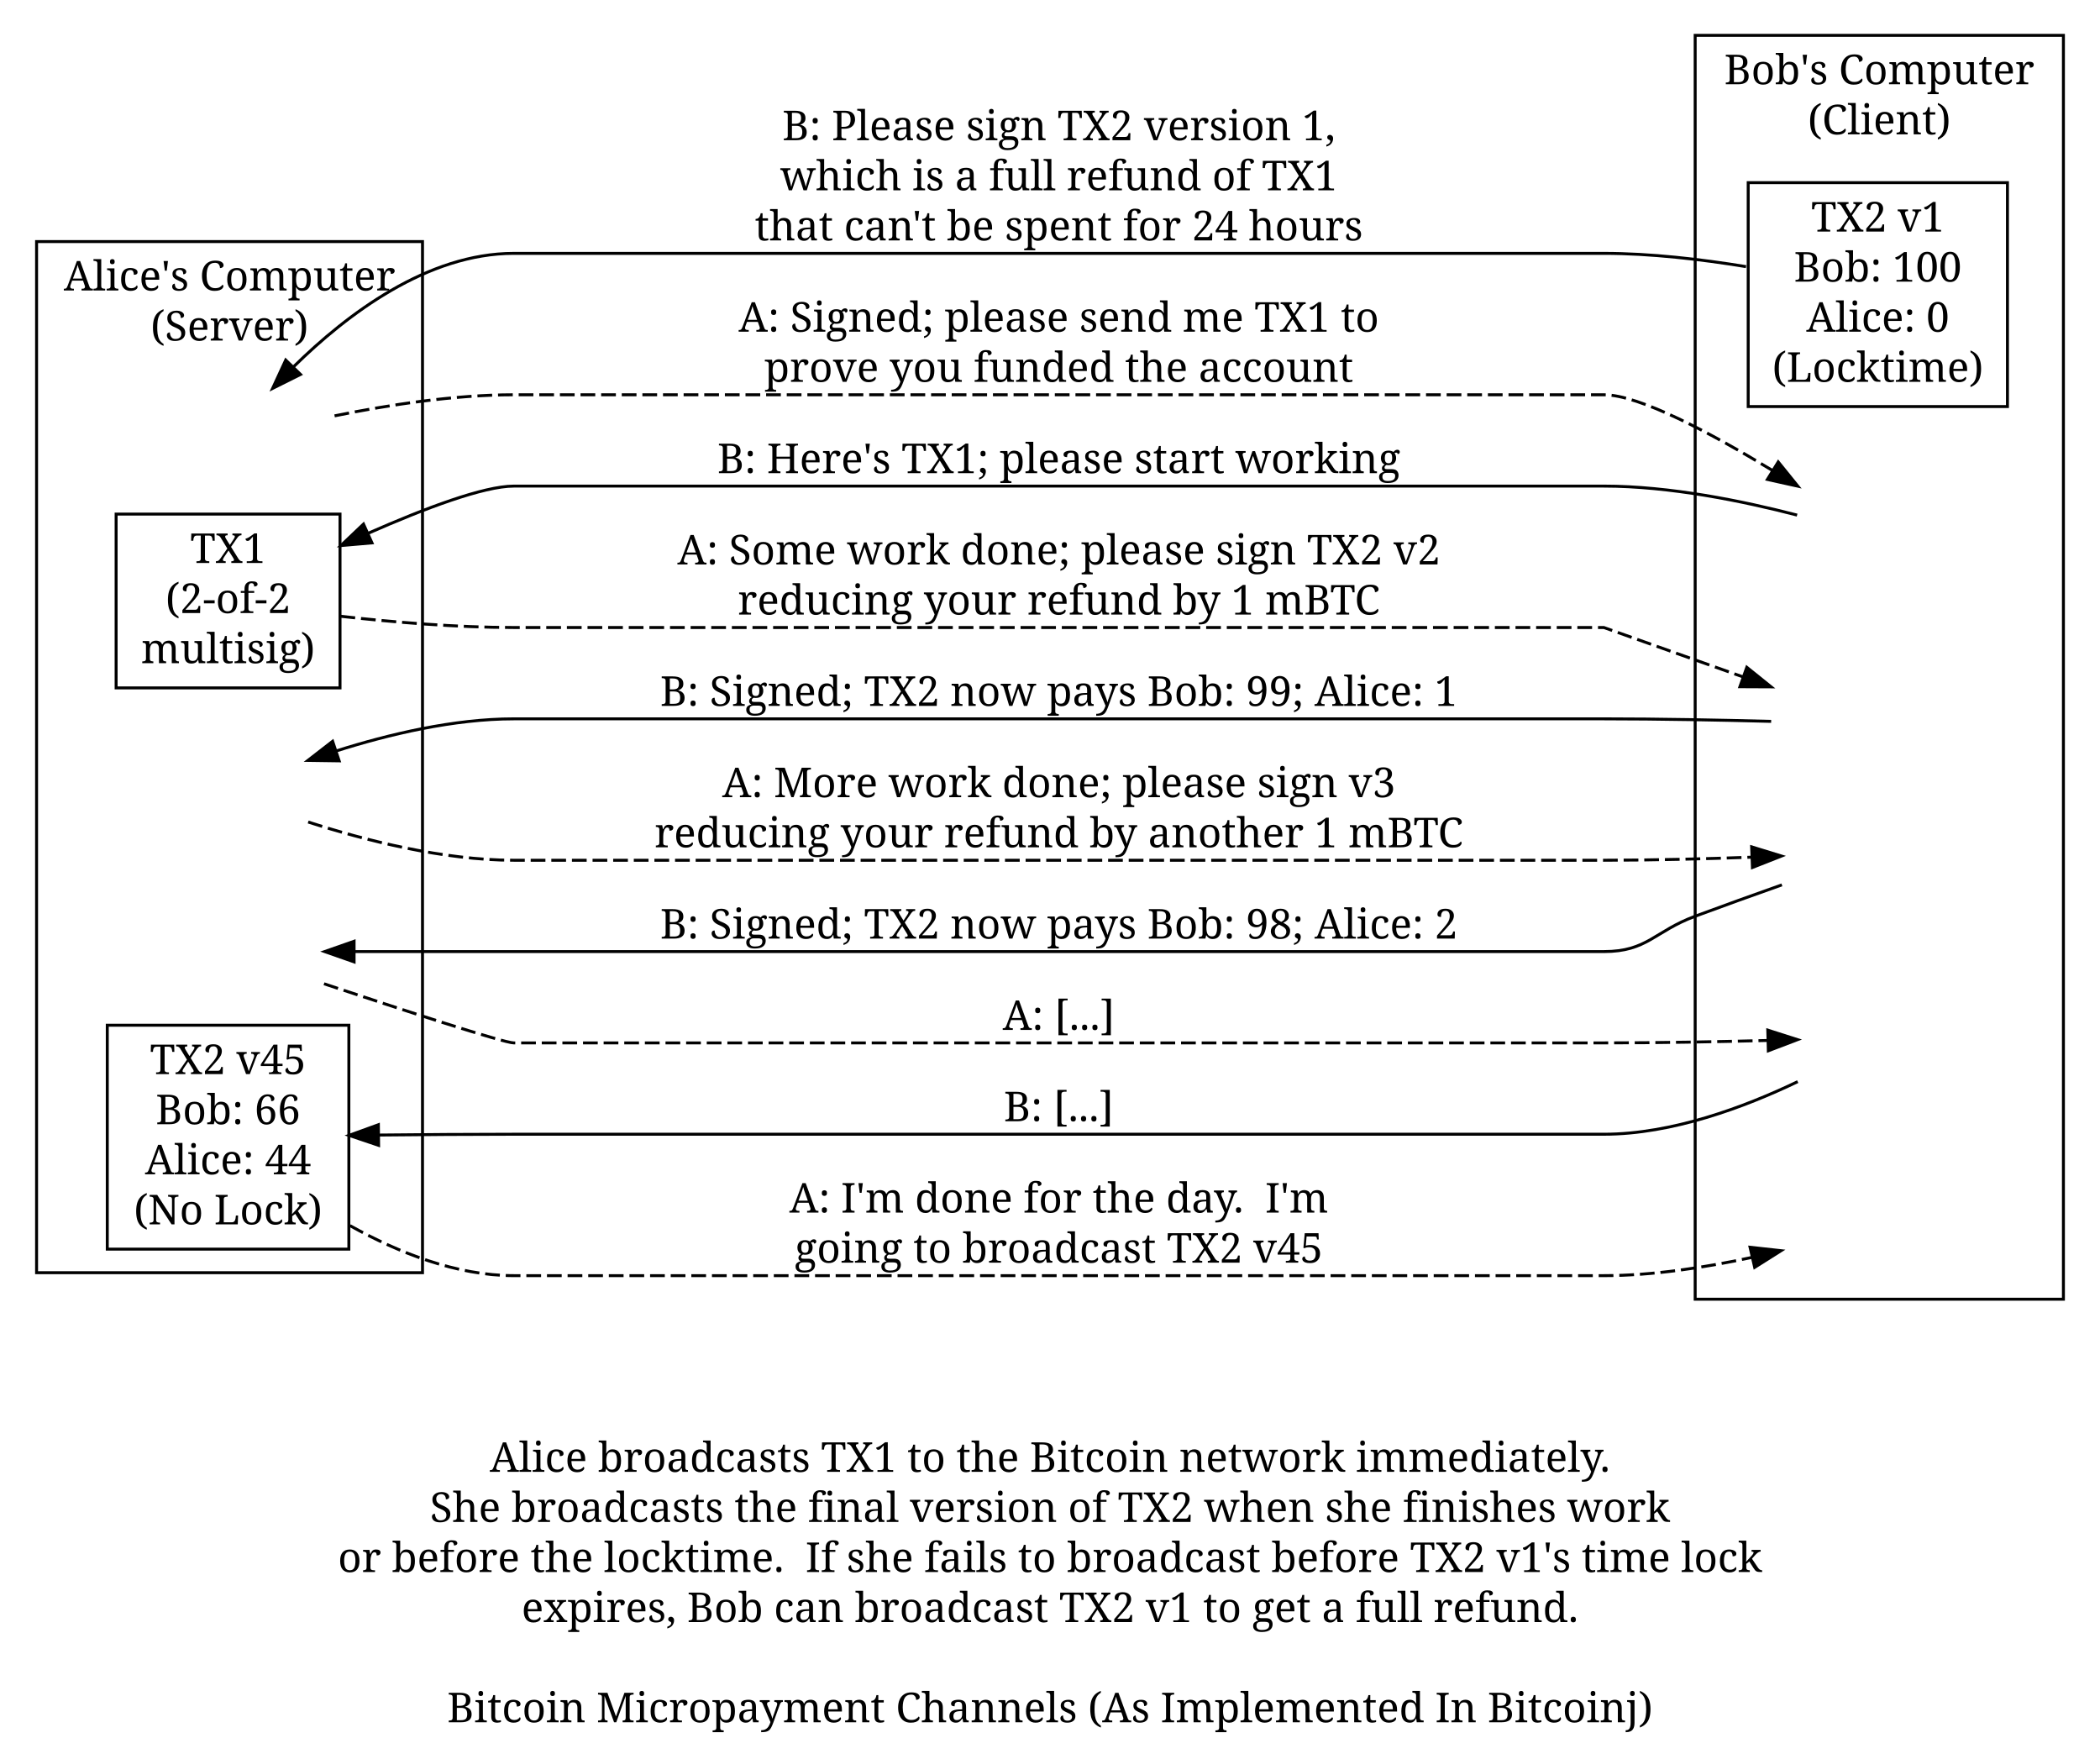
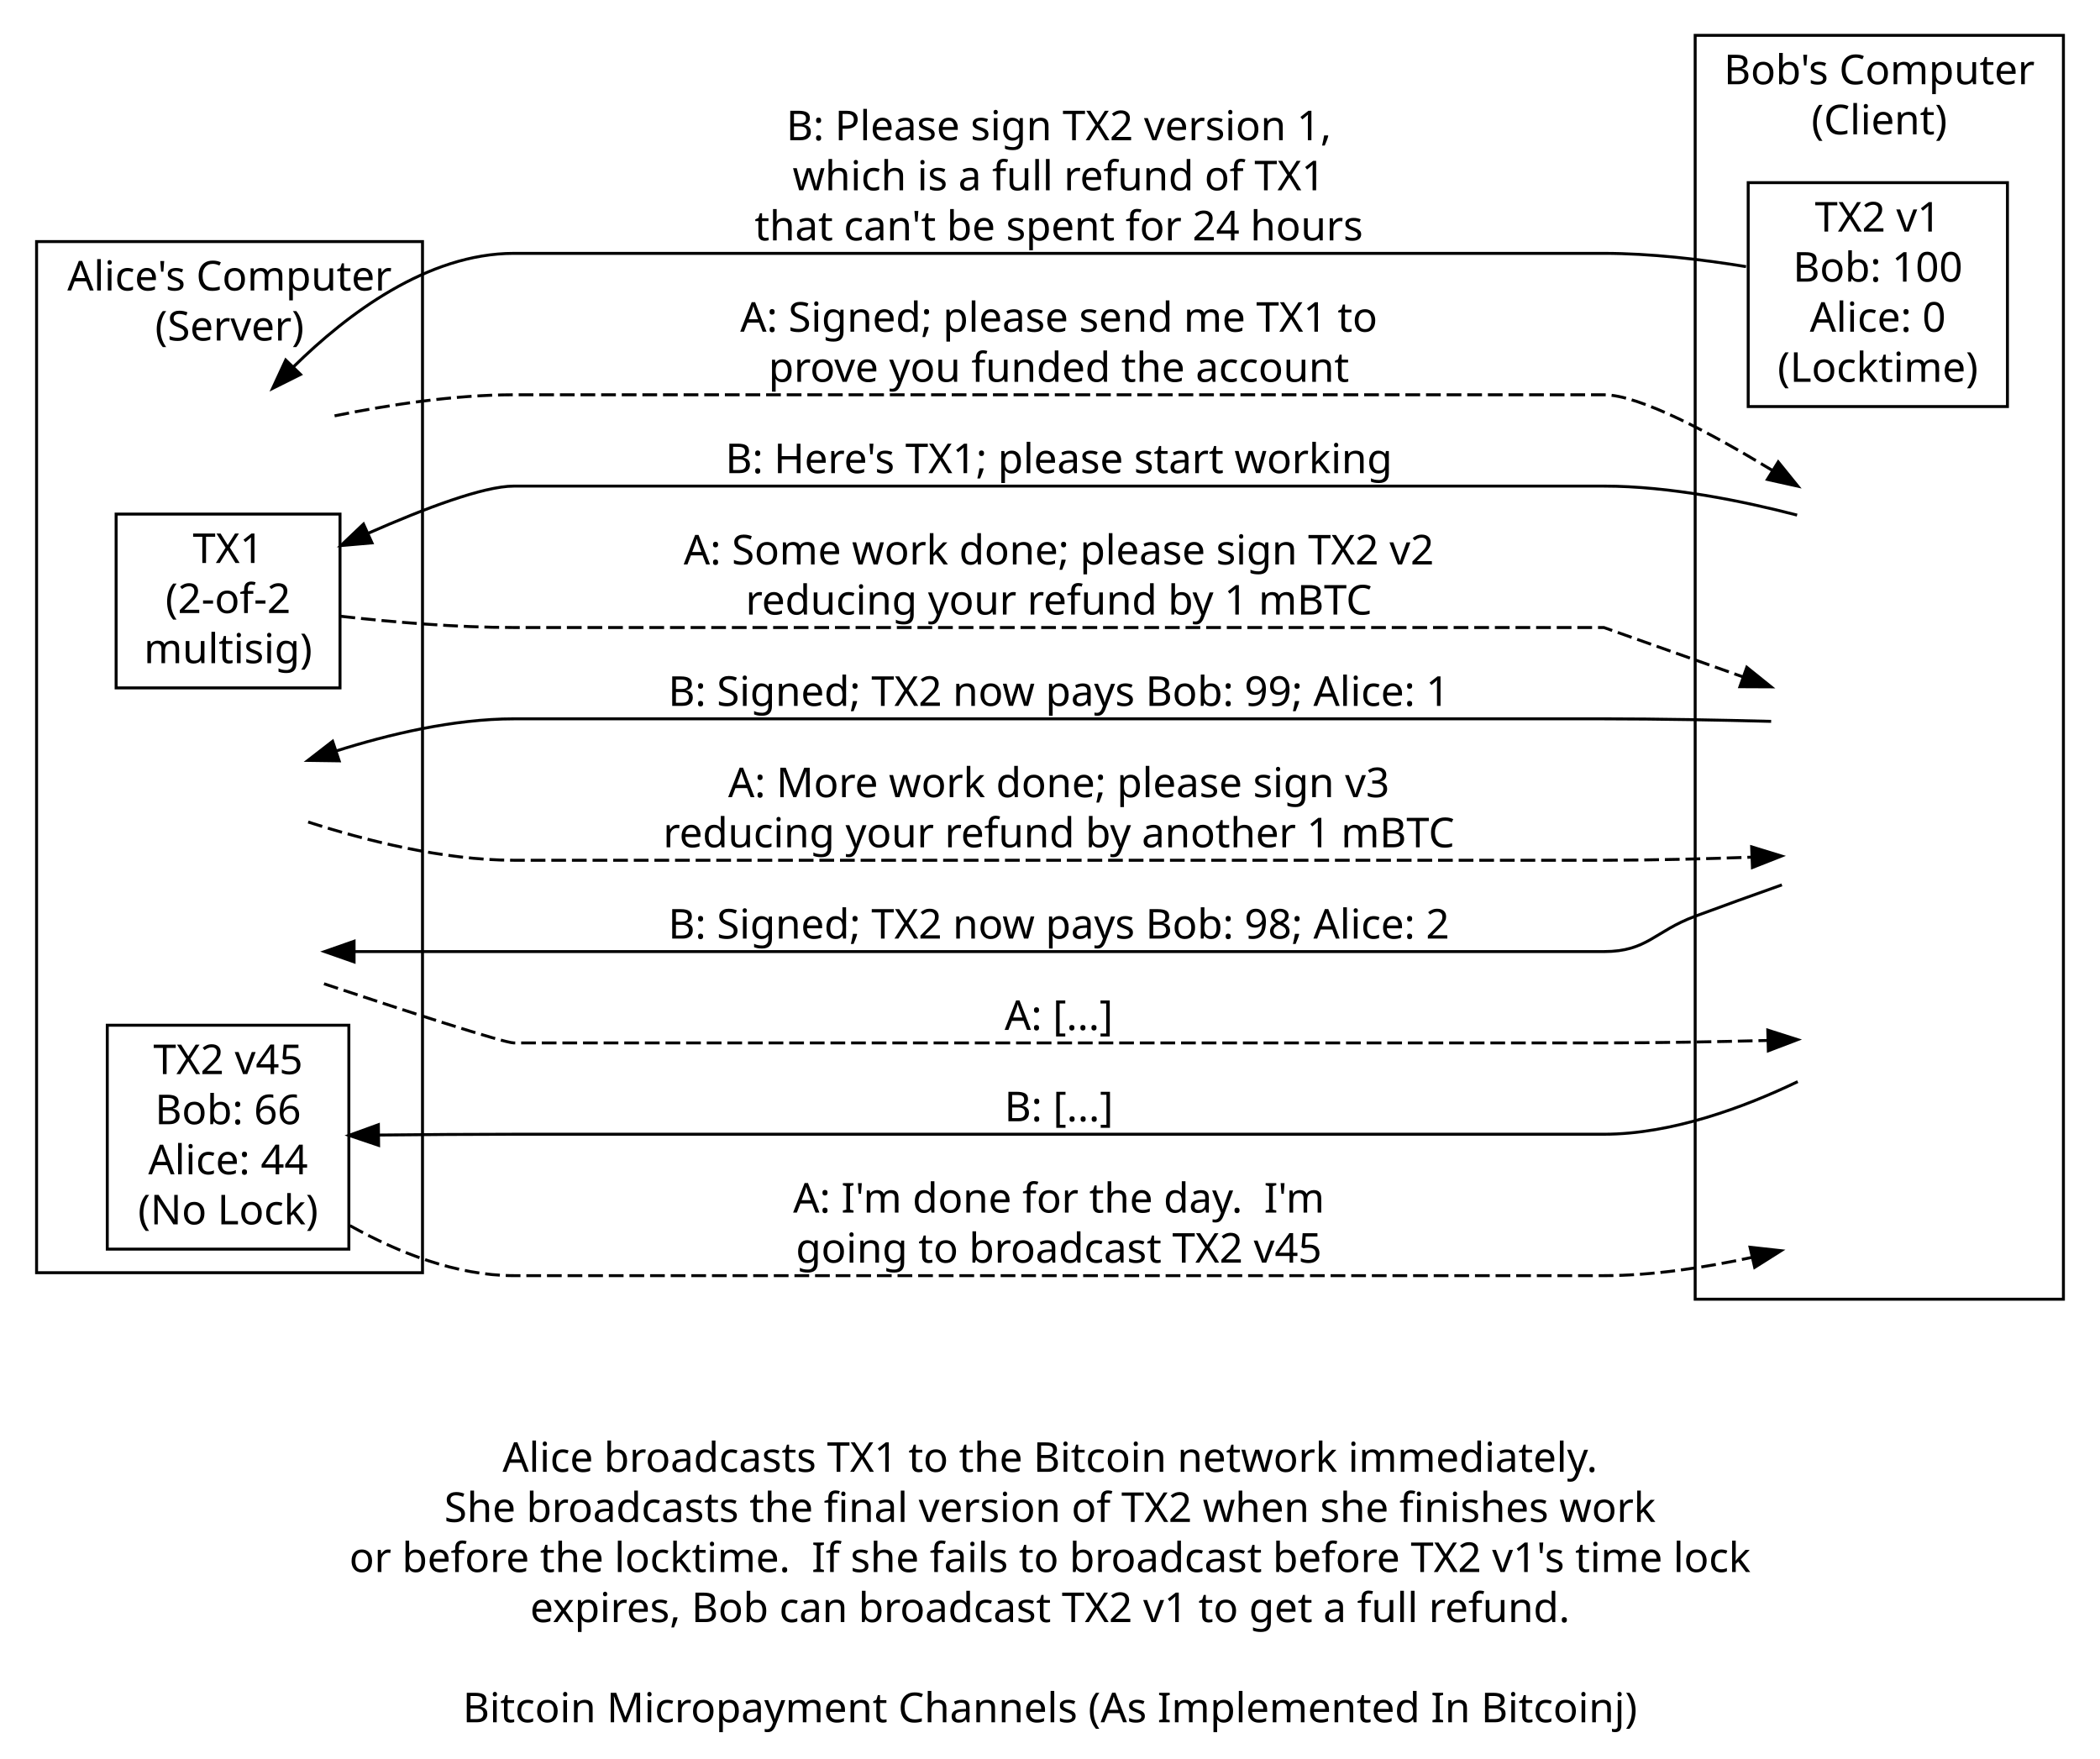
<svg xmlns="http://www.w3.org/2000/svg" width="480pt" height="402pt" viewBox="0.00 0.00 480.00 402.47">
  <g id="graph1" class="graph" transform="scale(0.674157 0.674157) rotate(0) translate(4 593)">
    <polygon fill="white" stroke="white" points="-4,5 -4,-593 709,-593 709,5 -4,5" />
-     <text text-anchor="middle" x="352" y="-127.4" font-family="Times Roman,serif" font-size="14.00"> </text>
-     <text text-anchor="middle" x="352" y="-110.4" font-family="Times Roman,serif" font-size="14.00"> </text>
-     <text text-anchor="middle" x="352" y="-93.4" font-family="Times Roman,serif" font-size="14.00">Alice broadcasts TX1 to the Bitcoin network immediately.</text>
-     <text text-anchor="middle" x="352" y="-76.4" font-family="Times Roman,serif" font-size="14.00">She broadcasts the final version of TX2 when she finishes work</text>
-     <text text-anchor="middle" x="352" y="-59.4" font-family="Times Roman,serif" font-size="14.00">or before the locktime.  If she fails to broadcast before TX2 v1's time lock</text>
-     <text text-anchor="middle" x="352" y="-42.4" font-family="Times Roman,serif" font-size="14.00">expires, Bob can broadcast TX2 v1 to get a full refund.</text>
-     <text text-anchor="middle" x="352" y="-25.4" font-family="Times Roman,serif" font-size="14.00"> </text>
-     <text text-anchor="middle" x="352" y="-8.4" font-family="Times Roman,serif" font-size="14.00">Bitcoin Micropayment Channels (As Implemented In Bitcoinj)</text>
+     <text text-anchor="middle" x="352" y="-127.4" font-family="Sans" font-size="14.00"> </text>
+     <text text-anchor="middle" x="352" y="-110.4" font-family="Sans" font-size="14.00"> </text>
+     <text text-anchor="middle" x="352" y="-93.4" font-family="Sans" font-size="14.00">Alice broadcasts TX1 to the Bitcoin network immediately.</text>
+     <text text-anchor="middle" x="352" y="-76.4" font-family="Sans" font-size="14.00">She broadcasts the final version of TX2 when she finishes work</text>
+     <text text-anchor="middle" x="352" y="-59.4" font-family="Sans" font-size="14.00">or before the locktime.  If she fails to broadcast before TX2 v1's time lock</text>
+     <text text-anchor="middle" x="352" y="-42.4" font-family="Sans" font-size="14.00">expires, Bob can broadcast TX2 v1 to get a full refund.</text>
+     <text text-anchor="middle" x="352" y="-25.4" font-family="Sans" font-size="14.00"> </text>
+     <text text-anchor="middle" x="352" y="-8.4" font-family="Sans" font-size="14.00">Bitcoin Micropayment Channels (As Implemented In Bitcoinj)</text>
    <g id="graph2" class="cluster">
      <polygon fill="none" stroke="black" points="8,-161 8,-511 139,-511 139,-161 8,-161" />
-       <text text-anchor="middle" x="73.5" y="-494.4" font-family="Times Roman,serif" font-size="14.00">Alice's Computer</text>
-       <text text-anchor="middle" x="73.5" y="-477.4" font-family="Times Roman,serif" font-size="14.00">(Server)</text>
+       <text text-anchor="middle" x="73.5" y="-494.4" font-family="Sans" font-size="14.00">Alice's Computer</text>
+       <text text-anchor="middle" x="73.5" y="-477.4" font-family="Sans" font-size="14.00">(Server)</text>
    </g>
    <g id="graph3" class="cluster">
      <polygon fill="none" stroke="black" points="571,-152 571,-581 696,-581 696,-152 571,-152" />
-       <text text-anchor="middle" x="633.5" y="-564.4" font-family="Times Roman,serif" font-size="14.00">Bob's Computer</text>
-       <text text-anchor="middle" x="633.5" y="-547.4" font-family="Times Roman,serif" font-size="14.00">(Client)</text>
+       <text text-anchor="middle" x="633.5" y="-564.4" font-family="Sans" font-size="14.00">Bob's Computer</text>
+       <text text-anchor="middle" x="633.5" y="-547.4" font-family="Sans" font-size="14.00">(Client)</text>
    </g>
    <g id="edge6" class="edge">
      <path fill="none" stroke="black" stroke-dasharray="5,2" d="M109.156,-451.842C127.301,-455.543 149.689,-459 170,-459 170,-459 170,-459 540,-459 552.056,-459 576.44,-445.948 597.216,-433.316" />
      <polygon fill="black" stroke="black" points="599.193,-436.208 605.852,-427.968 595.508,-430.257 599.193,-436.208" />
-       <text text-anchor="middle" x="355" y="-480.4" font-family="Times Roman,serif" font-size="14.00">A: Signed; please send me TX1 to</text>
-       <text text-anchor="middle" x="355" y="-463.4" font-family="Times Roman,serif" font-size="14.00">prove you funded the account</text>
+       <text text-anchor="middle" x="355" y="-480.4" font-family="Sans" font-size="14.00">A: Signed; please send me TX1 to</text>
+       <text text-anchor="middle" x="355" y="-463.4" font-family="Sans" font-size="14.00">prove you funded the account</text>
    </g>
    <g id="node3" class="node">
      <polygon fill="none" stroke="black" points="111,-418.5 35,-418.5 35,-359.5 111,-359.5 111,-418.5" />
-       <text text-anchor="middle" x="73" y="-401.9" font-family="Times Roman,serif" font-size="14.00">TX1</text>
-       <text text-anchor="middle" x="73" y="-384.9" font-family="Times Roman,serif" font-size="14.00">(2-of-2</text>
-       <text text-anchor="middle" x="73" y="-367.9" font-family="Times Roman,serif" font-size="14.00">multisig)</text>
+       <text text-anchor="middle" x="73" y="-401.9" font-family="Sans" font-size="14.00">TX1</text>
+       <text text-anchor="middle" x="73" y="-384.9" font-family="Sans" font-size="14.00">(2-of-2</text>
+       <text text-anchor="middle" x="73" y="-367.9" font-family="Sans" font-size="14.00">multisig)</text>
    </g>
    <g id="edge10" class="edge">
      <path fill="none" stroke="black" stroke-dasharray="5,2" d="M111.163,-383.817C129.001,-381.816 150.55,-380 170,-380 170,-380 170,-380 540,-380 540,-380 563.688,-371.595 587.153,-363.268" />
      <polygon fill="black" stroke="black" points="588.524,-366.496 596.777,-359.853 586.183,-359.899 588.524,-366.496" />
-       <text text-anchor="middle" x="355" y="-401.4" font-family="Times Roman,serif" font-size="14.00">A: Some work done; please sign TX2 v2</text>
-       <text text-anchor="middle" x="355" y="-384.4" font-family="Times Roman,serif" font-size="14.00">reducing your refund by 1 mBTC</text>
+       <text text-anchor="middle" x="355" y="-401.4" font-family="Sans" font-size="14.00">A: Some work done; please sign TX2 v2</text>
+       <text text-anchor="middle" x="355" y="-384.4" font-family="Sans" font-size="14.00">reducing your refund by 1 mBTC</text>
    </g>
    <g id="edge14" class="edge">
      <path fill="none" stroke="black" stroke-dasharray="5,2" d="M100.189,-313.979C119.413,-307.781 145.943,-301 170,-301 170,-301 170,-301 540,-301 556.432,-301 574.488,-301.474 590.284,-302.045" />
      <polygon fill="black" stroke="black" points="590.171,-305.543 600.298,-302.43 590.44,-298.548 590.171,-305.543" />
-       <text text-anchor="middle" x="355" y="-322.4" font-family="Times Roman,serif" font-size="14.00">A: More work done; please sign v3</text>
-       <text text-anchor="middle" x="355" y="-305.4" font-family="Times Roman,serif" font-size="14.00">reducing your refund by another 1 mBTC</text>
+       <text text-anchor="middle" x="355" y="-322.4" font-family="Sans" font-size="14.00">A: More work done; please sign v3</text>
+       <text text-anchor="middle" x="355" y="-305.4" font-family="Sans" font-size="14.00">reducing your refund by another 1 mBTC</text>
    </g>
    <g id="edge18" class="edge">
      <path fill="none" stroke="black" stroke-dasharray="5,2" d="M105.567,-259.071C132.409,-250.145 166.608,-239 170,-239 170,-239 170,-239 540,-239 558.322,-239 578.67,-239.393 595.65,-239.83" />
      <polygon fill="black" stroke="black" points="595.647,-243.331 605.738,-240.105 595.838,-236.334 595.647,-243.331" />
-       <text text-anchor="middle" x="355" y="-243.4" font-family="Times Roman,serif" font-size="14.00">A: [...]</text>
+       <text text-anchor="middle" x="355" y="-243.4" font-family="Sans" font-size="14.00">A: [...]</text>
    </g>
    <g id="node6" class="node">
      <polygon fill="none" stroke="black" points="114,-245 32,-245 32,-169 114,-169 114,-245" />
-       <text text-anchor="middle" x="73" y="-228.4" font-family="Times Roman,serif" font-size="14.00">TX2 v45</text>
-       <text text-anchor="middle" x="73" y="-211.4" font-family="Times Roman,serif" font-size="14.00">Bob: 66</text>
-       <text text-anchor="middle" x="73" y="-194.4" font-family="Times Roman,serif" font-size="14.00"> Alice: 44</text>
-       <text text-anchor="middle" x="73" y="-177.4" font-family="Times Roman,serif" font-size="14.00">(No Lock)</text>
+       <text text-anchor="middle" x="73" y="-228.4" font-family="Sans" font-size="14.00">TX2 v45</text>
+       <text text-anchor="middle" x="73" y="-211.4" font-family="Sans" font-size="14.00">Bob: 66</text>
+       <text text-anchor="middle" x="73" y="-194.4" font-family="Sans" font-size="14.00"> Alice: 44</text>
+       <text text-anchor="middle" x="73" y="-177.4" font-family="Sans" font-size="14.00">(No Lock)</text>
    </g>
    <g id="edge22" class="edge">
      <path fill="none" stroke="black" stroke-dasharray="5,2" d="M114.398,-176.968C130.881,-167.757 150.538,-160 170,-160 170,-160 170,-160 540,-160 556.593,-160 574.553,-162.796 590.225,-166.184" />
      <polygon fill="black" stroke="black" points="589.626,-169.638 600.156,-168.473 591.198,-162.817 589.626,-169.638" />
-       <text text-anchor="middle" x="355" y="-181.4" font-family="Times Roman,serif" font-size="14.00">A: I'm done for the day.  I'm</text>
-       <text text-anchor="middle" x="355" y="-164.4" font-family="Times Roman,serif" font-size="14.00">going to broadcast TX2 v45</text>
+       <text text-anchor="middle" x="355" y="-181.4" font-family="Sans" font-size="14.00">A: I'm done for the day.  I'm</text>
+       <text text-anchor="middle" x="355" y="-164.4" font-family="Sans" font-size="14.00">going to broadcast TX2 v45</text>
    </g>
    <g id="node8" class="node">
      <polygon fill="none" stroke="black" points="677,-531 589,-531 589,-455 677,-455 677,-531" />
-       <text text-anchor="middle" x="633" y="-514.4" font-family="Times Roman,serif" font-size="14.00">TX2 v1</text>
-       <text text-anchor="middle" x="633" y="-497.4" font-family="Times Roman,serif" font-size="14.00">Bob: 100</text>
-       <text text-anchor="middle" x="633" y="-480.4" font-family="Times Roman,serif" font-size="14.00">Alice: 0</text>
-       <text text-anchor="middle" x="633" y="-463.4" font-family="Times Roman,serif" font-size="14.00">(Locktime)</text>
+       <text text-anchor="middle" x="633" y="-514.4" font-family="Sans" font-size="14.00">TX2 v1</text>
+       <text text-anchor="middle" x="633" y="-497.4" font-family="Sans" font-size="14.00">Bob: 100</text>
+       <text text-anchor="middle" x="633" y="-480.4" font-family="Sans" font-size="14.00">Alice: 0</text>
+       <text text-anchor="middle" x="633" y="-463.4" font-family="Sans" font-size="14.00">(Locktime)</text>
    </g>
    <g id="edge4" class="edge">
      <path fill="none" stroke="black" d="M588.266,-502.493C573.026,-504.99 555.838,-507 540,-507 170,-507 170,-507 170,-507 140.695,-507 113.418,-486.397 95.301,-468.57" />
      <polygon fill="black" stroke="black" points="97.594,-465.908 88.119,-461.169 92.571,-470.783 97.594,-465.908" />
-       <text text-anchor="middle" x="355" y="-545.4" font-family="Times Roman,serif" font-size="14.00">B: Please sign TX2 version 1,</text>
-       <text text-anchor="middle" x="355" y="-528.4" font-family="Times Roman,serif" font-size="14.00">which is a full refund of TX1</text>
-       <text text-anchor="middle" x="355" y="-511.4" font-family="Times Roman,serif" font-size="14.00">that can't be spent for 24 hours</text>
+       <text text-anchor="middle" x="355" y="-545.4" font-family="Sans" font-size="14.00">B: Please sign TX2 version 1,</text>
+       <text text-anchor="middle" x="355" y="-528.4" font-family="Sans" font-size="14.00">which is a full refund of TX1</text>
+       <text text-anchor="middle" x="355" y="-511.4" font-family="Sans" font-size="14.00">that can't be spent for 24 hours</text>
    </g>
    <g id="edge8" class="edge">
      <path fill="none" stroke="black" d="M605.597,-418.157C587.215,-422.92 562.366,-428 540,-428 170,-428 170,-428 170,-428 159.783,-428 139.794,-420.458 120.603,-412.007" />
      <polygon fill="black" stroke="black" points="121.847,-408.729 111.292,-407.815 118.973,-415.112 121.847,-408.729" />
-       <text text-anchor="middle" x="355" y="-432.4" font-family="Times Roman,serif" font-size="14.00">B: Here's TX1; please start working</text>
+       <text text-anchor="middle" x="355" y="-432.4" font-family="Sans" font-size="14.00">B: Here's TX1; please start working</text>
    </g>
    <g id="edge12" class="edge">
      <path fill="none" stroke="black" d="M596.788,-348.14C579.585,-348.589 558.733,-349 540,-349 170,-349 170,-349 170,-349 149.604,-349 127.537,-343.753 109.612,-338.066" />
      <polygon fill="black" stroke="black" points="110.71,-334.743 100.116,-334.893 108.491,-341.382 110.71,-334.743" />
-       <text text-anchor="middle" x="355" y="-353.4" font-family="Times Roman,serif" font-size="14.00">B: Signed; TX2 now pays Bob: 99; Alice: 1</text>
+       <text text-anchor="middle" x="355" y="-353.4" font-family="Sans" font-size="14.00">B: Signed; TX2 now pays Bob: 99; Alice: 1</text>
    </g>
    <g id="edge16" class="edge">
      <path fill="none" stroke="black" d="M600.438,-292.641C590.928,-289.271 580.531,-285.535 571,-282 557.148,-276.863 554.774,-270 540,-270 170,-270 170,-270 170,-270 152.289,-270 132.758,-270 115.893,-270" />
      <polygon fill="black" stroke="black" points="115.776,-266.5 105.776,-270 115.776,-273.5 115.776,-266.5" />
-       <text text-anchor="middle" x="355" y="-274.4" font-family="Times Roman,serif" font-size="14.00">B: Signed; TX2 now pays Bob: 98; Alice: 2</text>
+       <text text-anchor="middle" x="355" y="-274.4" font-family="Sans" font-size="14.00">B: Signed; TX2 now pays Bob: 98; Alice: 2</text>
    </g>
    <g id="edge20" class="edge">
      <path fill="none" stroke="black" d="M605.812,-225.852C587.726,-217.177 563.128,-208 540,-208 170,-208 170,-208 170,-208 155.085,-208 138.881,-207.88 124.064,-207.724" />
      <polygon fill="black" stroke="black" points="124.1,-204.224 114.061,-207.611 124.021,-211.224 124.1,-204.224" />
-       <text text-anchor="middle" x="355" y="-212.4" font-family="Times Roman,serif" font-size="14.00">B: [...]</text>
+       <text text-anchor="middle" x="355" y="-212.4" font-family="Sans" font-size="14.00">B: [...]</text>
    </g>
  </g>
</svg>
